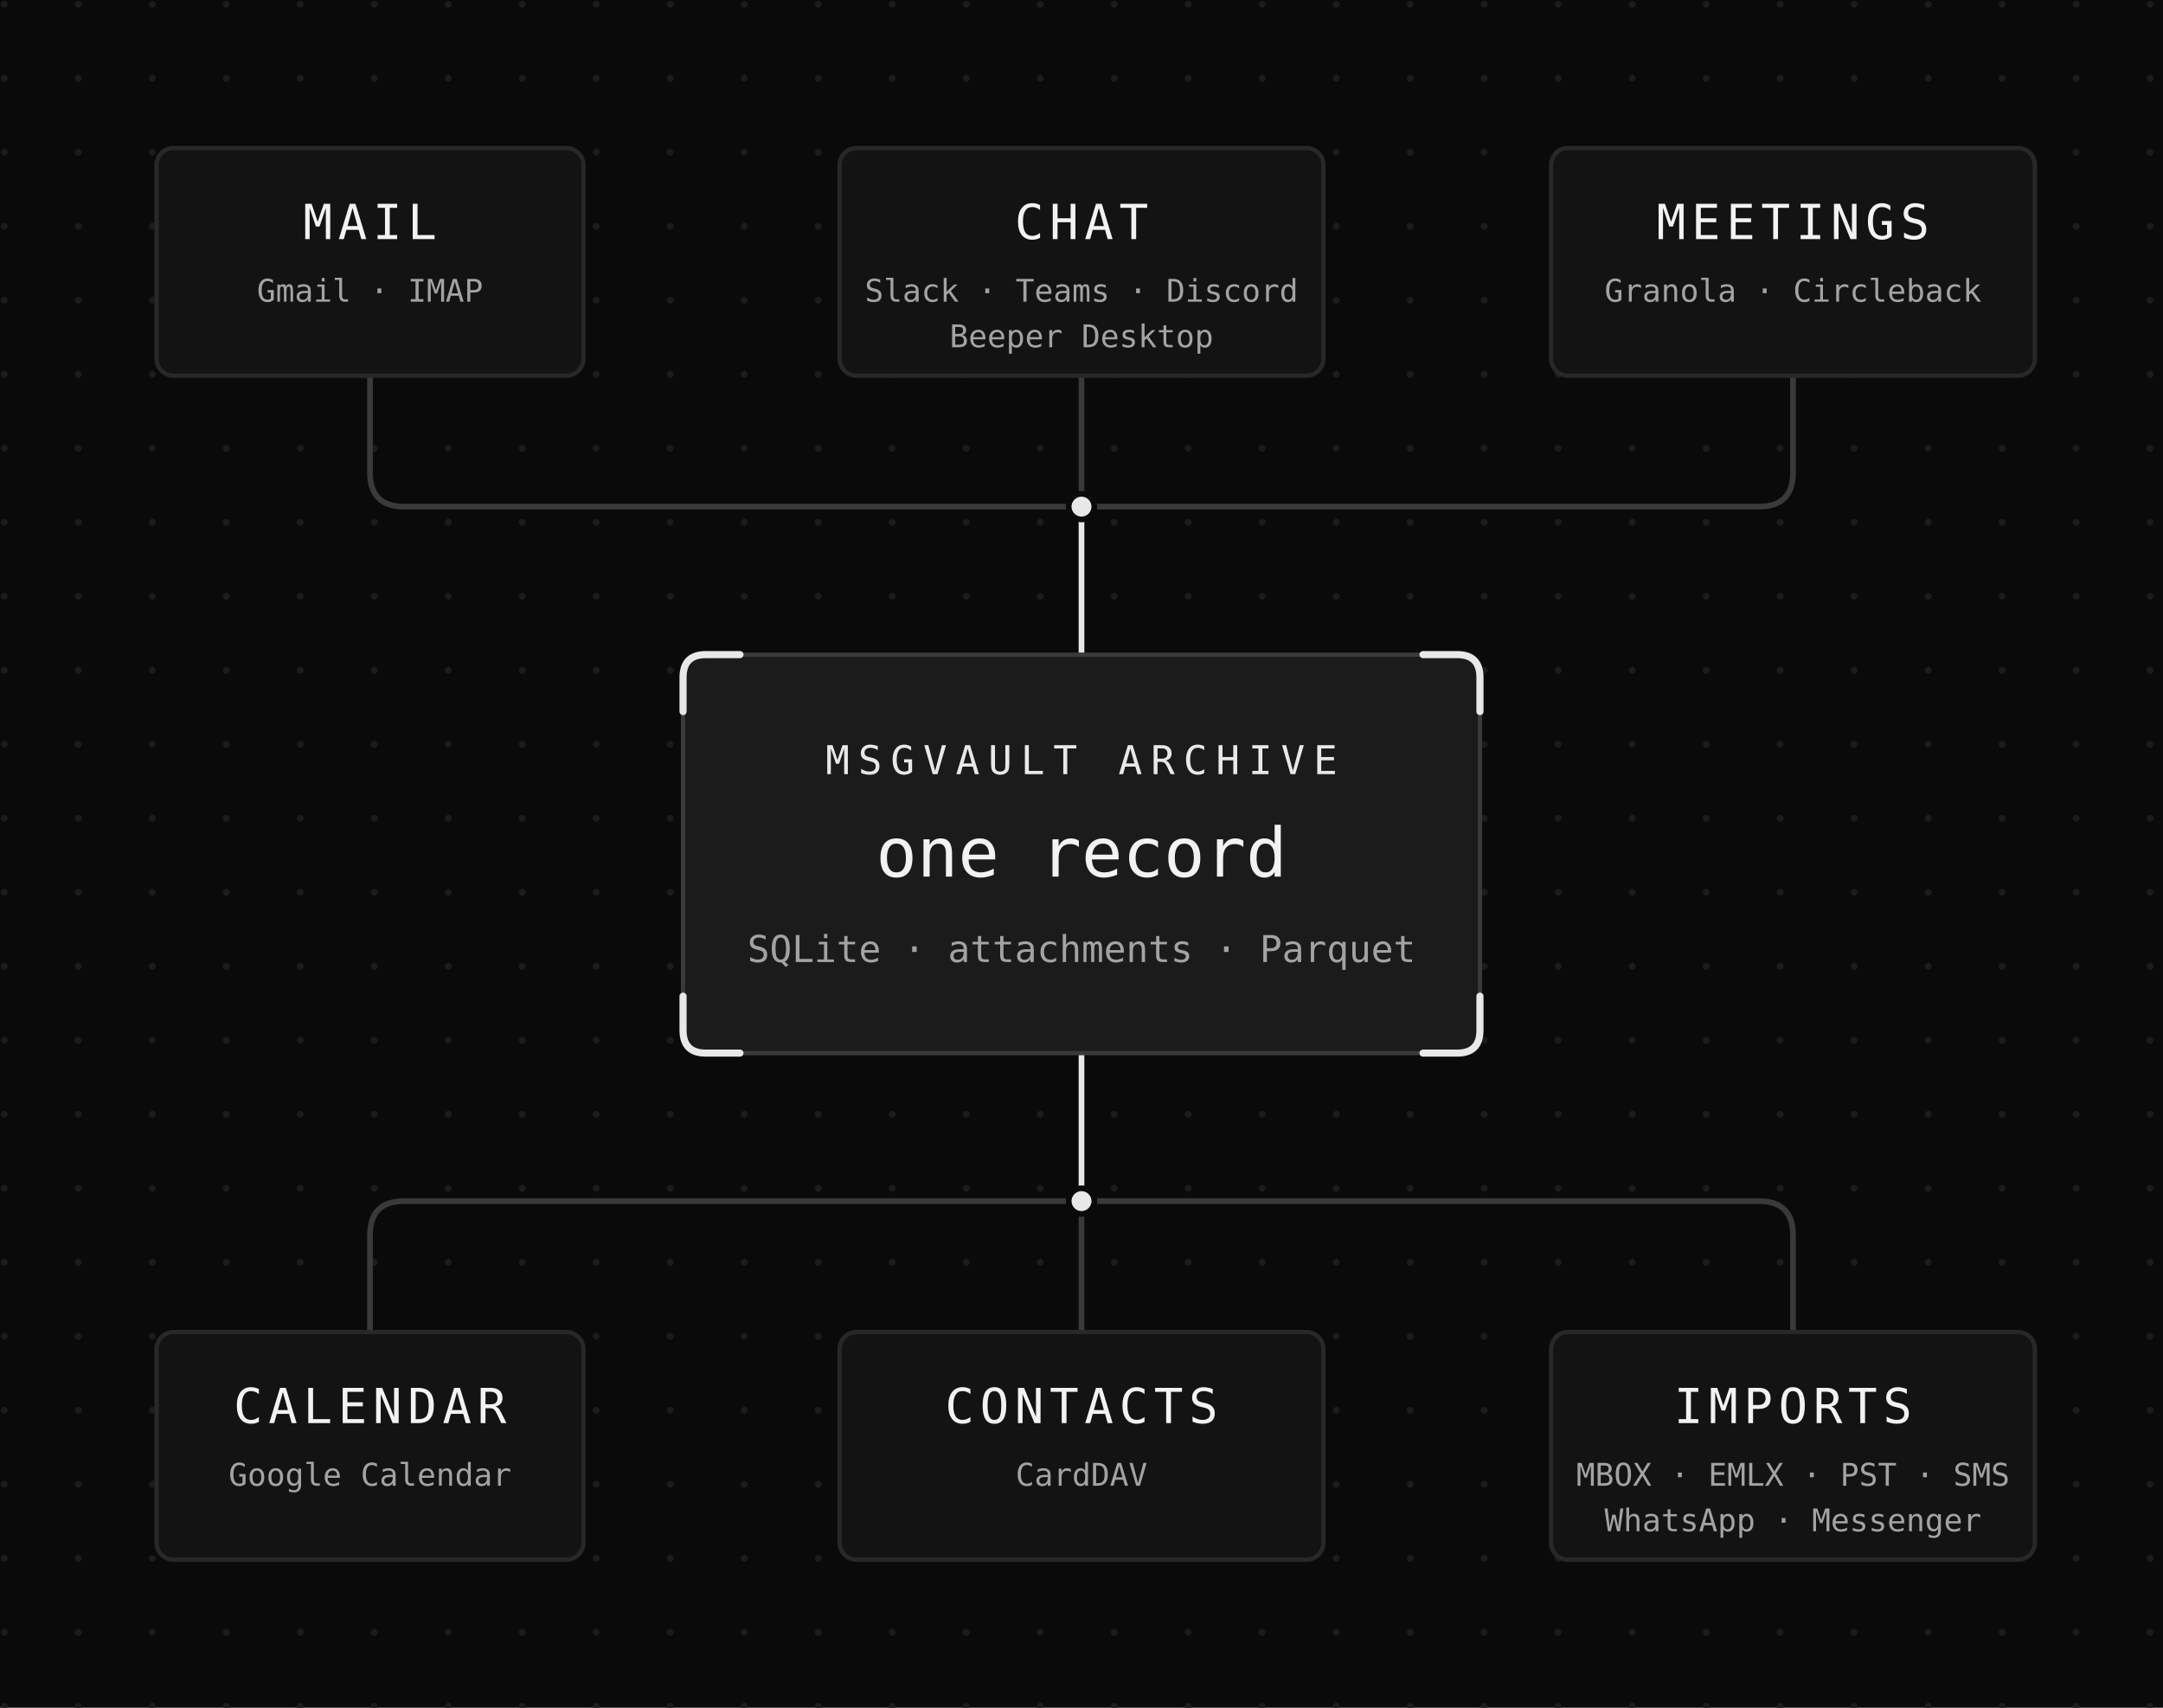
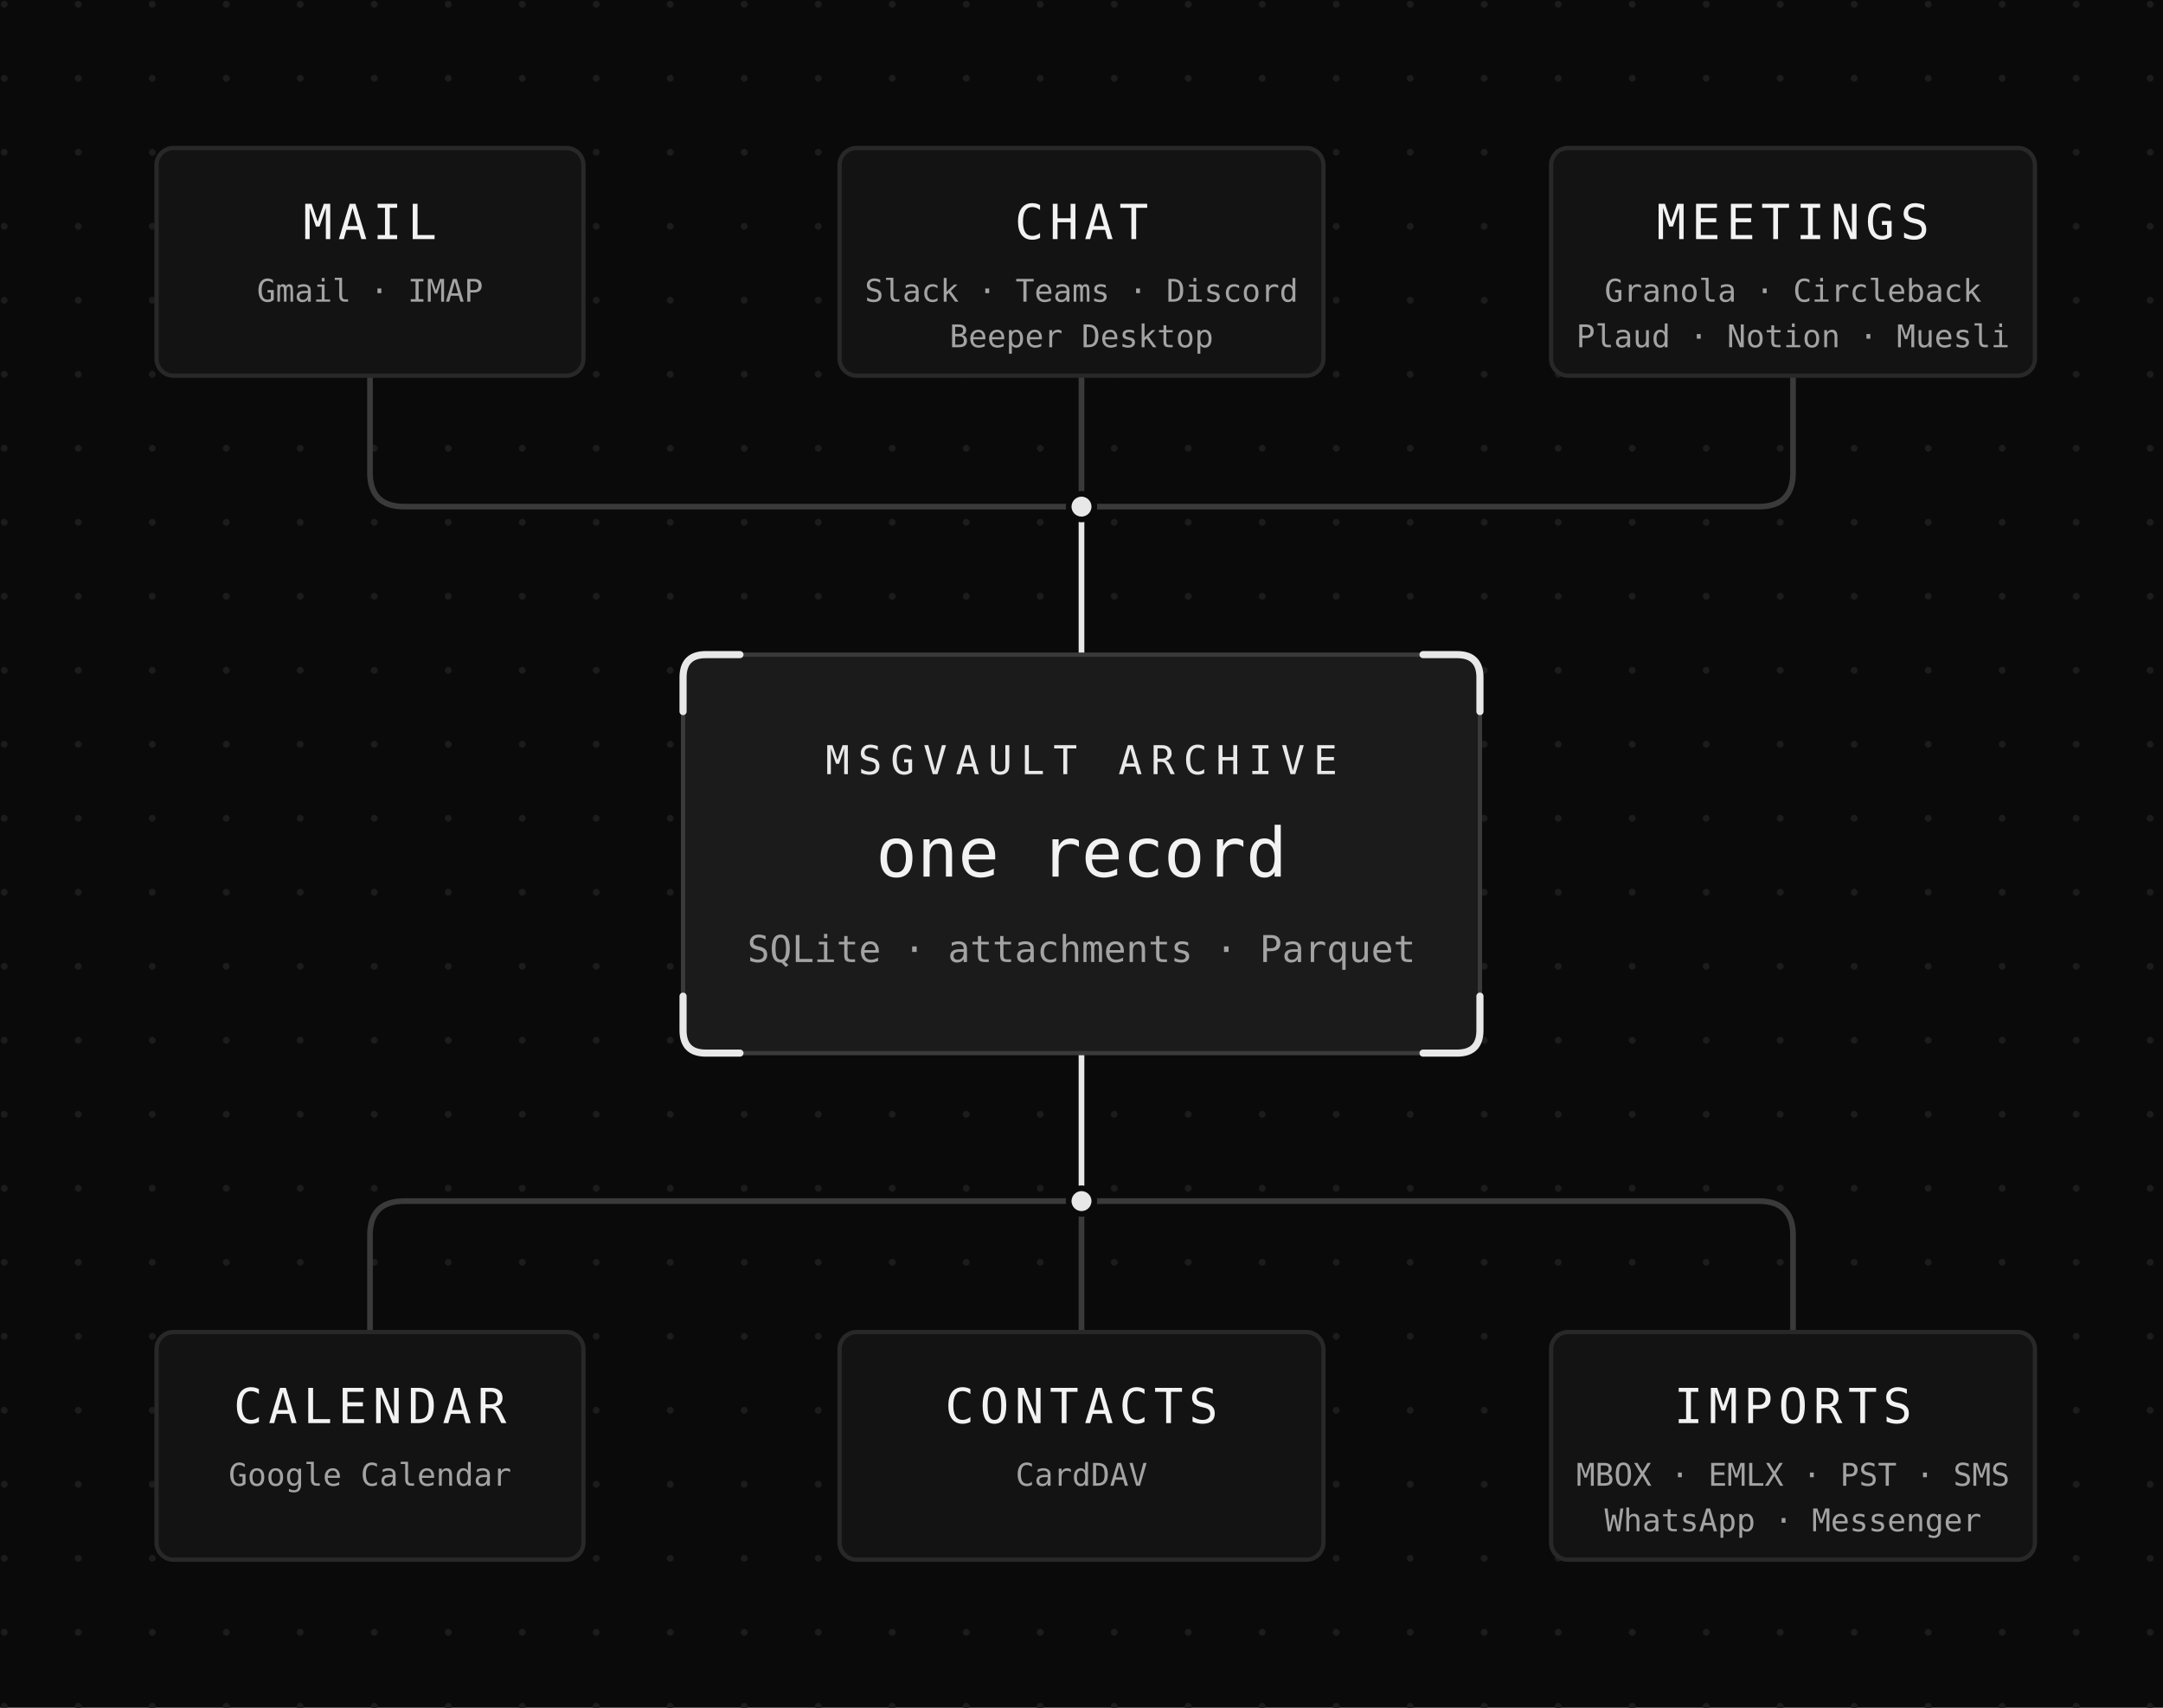
<svg xmlns="http://www.w3.org/2000/svg" viewBox="0 0 760 600" role="img" aria-labelledby="title desc">
  <defs>
    <pattern id="grid" width="26" height="26" patternUnits="userSpaceOnUse">
      <circle cx="1.5" cy="1.5" r="1.2" fill="#1c1c1c" />
    </pattern>
  </defs>
  <rect width="760" height="600" fill="#0a0a0a" />
  <rect width="760" height="600" fill="url(#grid)" />
  <g fill="none" stroke="#3a3a3a" stroke-width="2">
    <path d="M130 132v34q0 12 12 12h476q12 0 12-12v-34" />
    <path d="M380 132v46" />
    <path d="M130 468v-34q0-12 12-12h476q12 0 12 12v34" />
    <path d="M380 468v-46" />
  </g>
  <g fill="none" stroke="#e8e8e8" stroke-width="2">
    <path d="M380 178v52" />
    <path d="M380 422v-52" />
  </g>
  <g fill="#131313" stroke="#282828" stroke-width="1.5">
    <rect x="55" y="52" width="150" height="80" rx="6" />
    <rect x="295" y="52" width="170" height="80" rx="6" />
    <rect x="545" y="52" width="170" height="80" rx="6" />
    <rect x="55" y="468" width="150" height="80" rx="6" />
    <rect x="295" y="468" width="170" height="80" rx="6" />
    <rect x="545" y="468" width="170" height="80" rx="6" />
  </g>
  <rect x="240" y="230" width="280" height="140" rx="8" fill="#1b1b1b" stroke="#3a3a3a" stroke-width="1.5" />
  <g fill="none" stroke="#e8e8e8" stroke-width="2.5" stroke-linecap="round">
    <path d="M240 250v-12q0-8 8-8h12" />
    <path d="M500 230h12q8 0 8 8v12" />
    <path d="M240 350v12q0 8 8 8h12" />
    <path d="M500 370h12q8 0 8-8v-12" />
  </g>
  <g fill="#e8e8e8" stroke="#0a0a0a" stroke-width="2">
    <circle cx="380" cy="178" r="4.5" />
    <circle cx="380" cy="422" r="4.5" />
  </g>
  <g font-family="JetBrains Mono, ui-monospace, monospace" text-anchor="middle">
    <text x="380" y="272" fill="#e8e8e8" font-size="14" letter-spacing="3">MSGVAULT ARCHIVE</text>
    <text x="380" y="308" fill="#f2f2f2" font-size="24">one record</text>
    <text x="380" y="338" fill="#a3a3a3" font-size="13">SQLite · attachments · Parquet</text>
    <g fill="#f2f2f2" font-size="17" letter-spacing="2">
      <text x="130" y="84">MAIL</text>
      <text x="380" y="84">CHAT</text>
      <text x="630" y="84">MEETINGS</text>
      <text x="130" y="500">CALENDAR</text>
      <text x="380" y="500">CONTACTS</text>
      <text x="630" y="500">IMPORTS</text>
    </g>
    <g fill="#a3a3a3" font-size="11">
      <text x="130" y="106">Gmail · IMAP</text>
      <text x="380" y="106">Slack · Teams · Discord</text>
      <text x="380" y="122">Beeper Desktop</text>
      <text x="630" y="106">Granola · Circleback</text>
+       <text x="630" y="122">Plaud · Notion · Muesli</text>
      <text x="130" y="522">Google Calendar</text>
      <text x="380" y="522">CardDAV</text>
      <text x="630" y="522">MBOX · EMLX · PST · SMS</text>
      <text x="630" y="538">WhatsApp · Messenger</text>
    </g>
  </g>
</svg>
